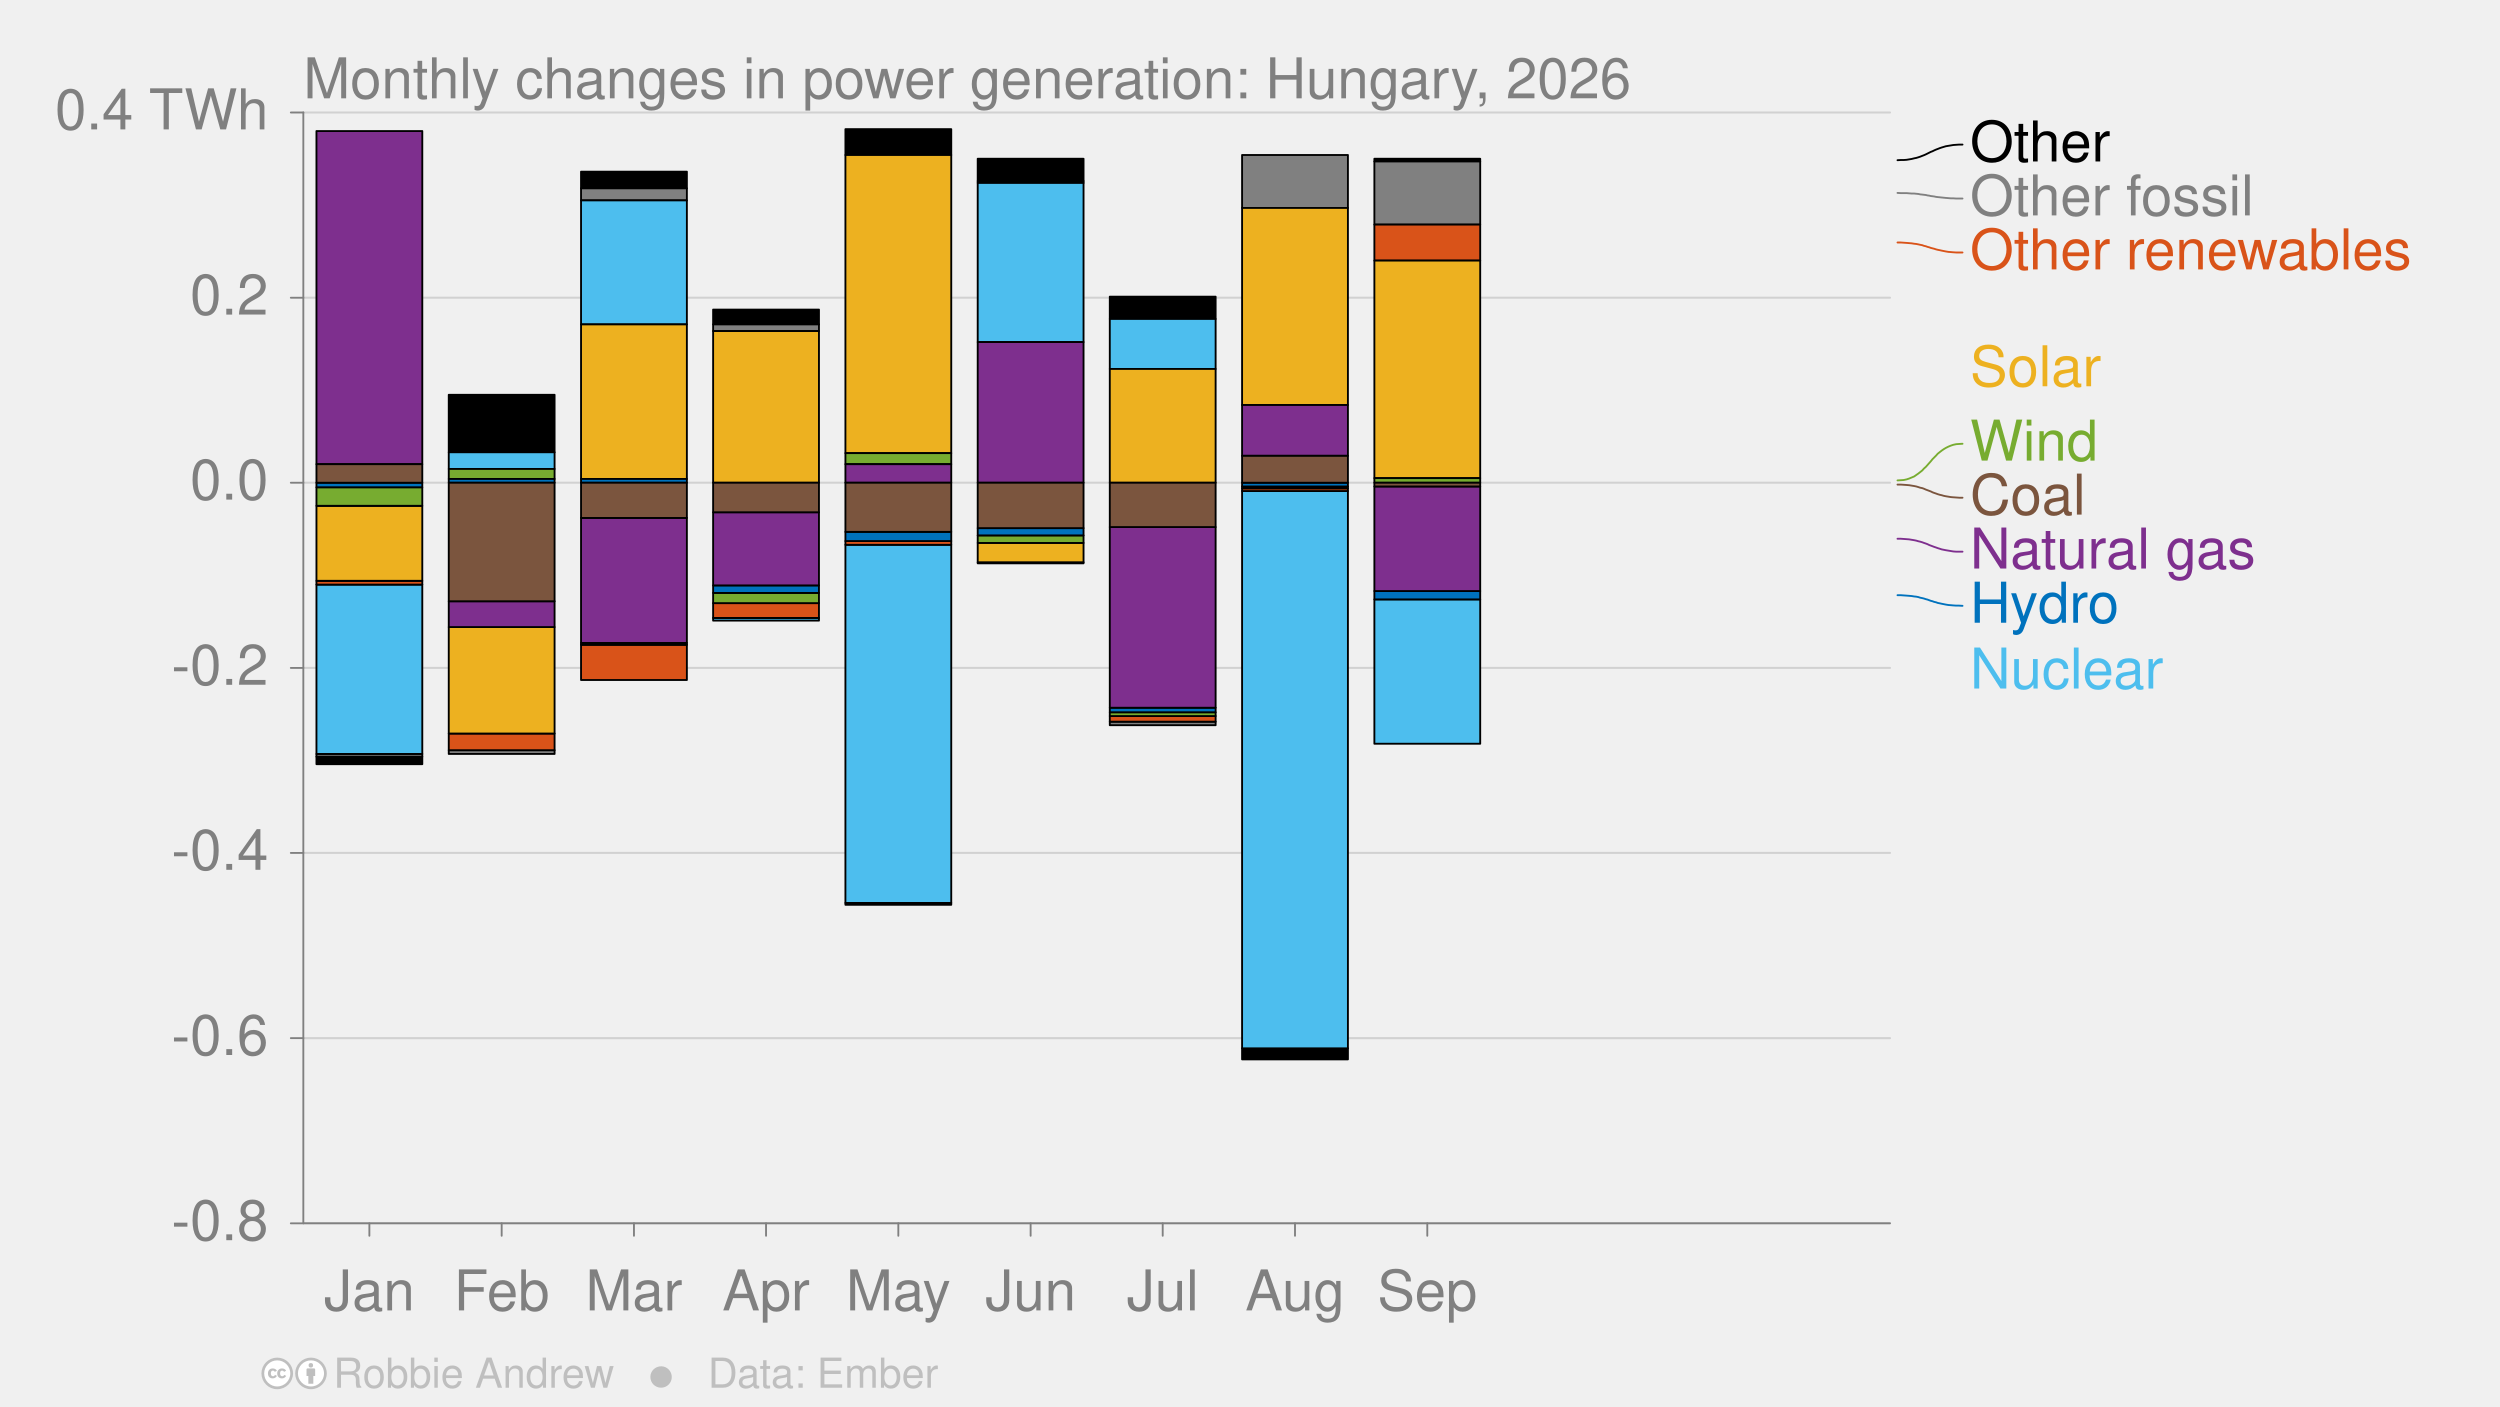
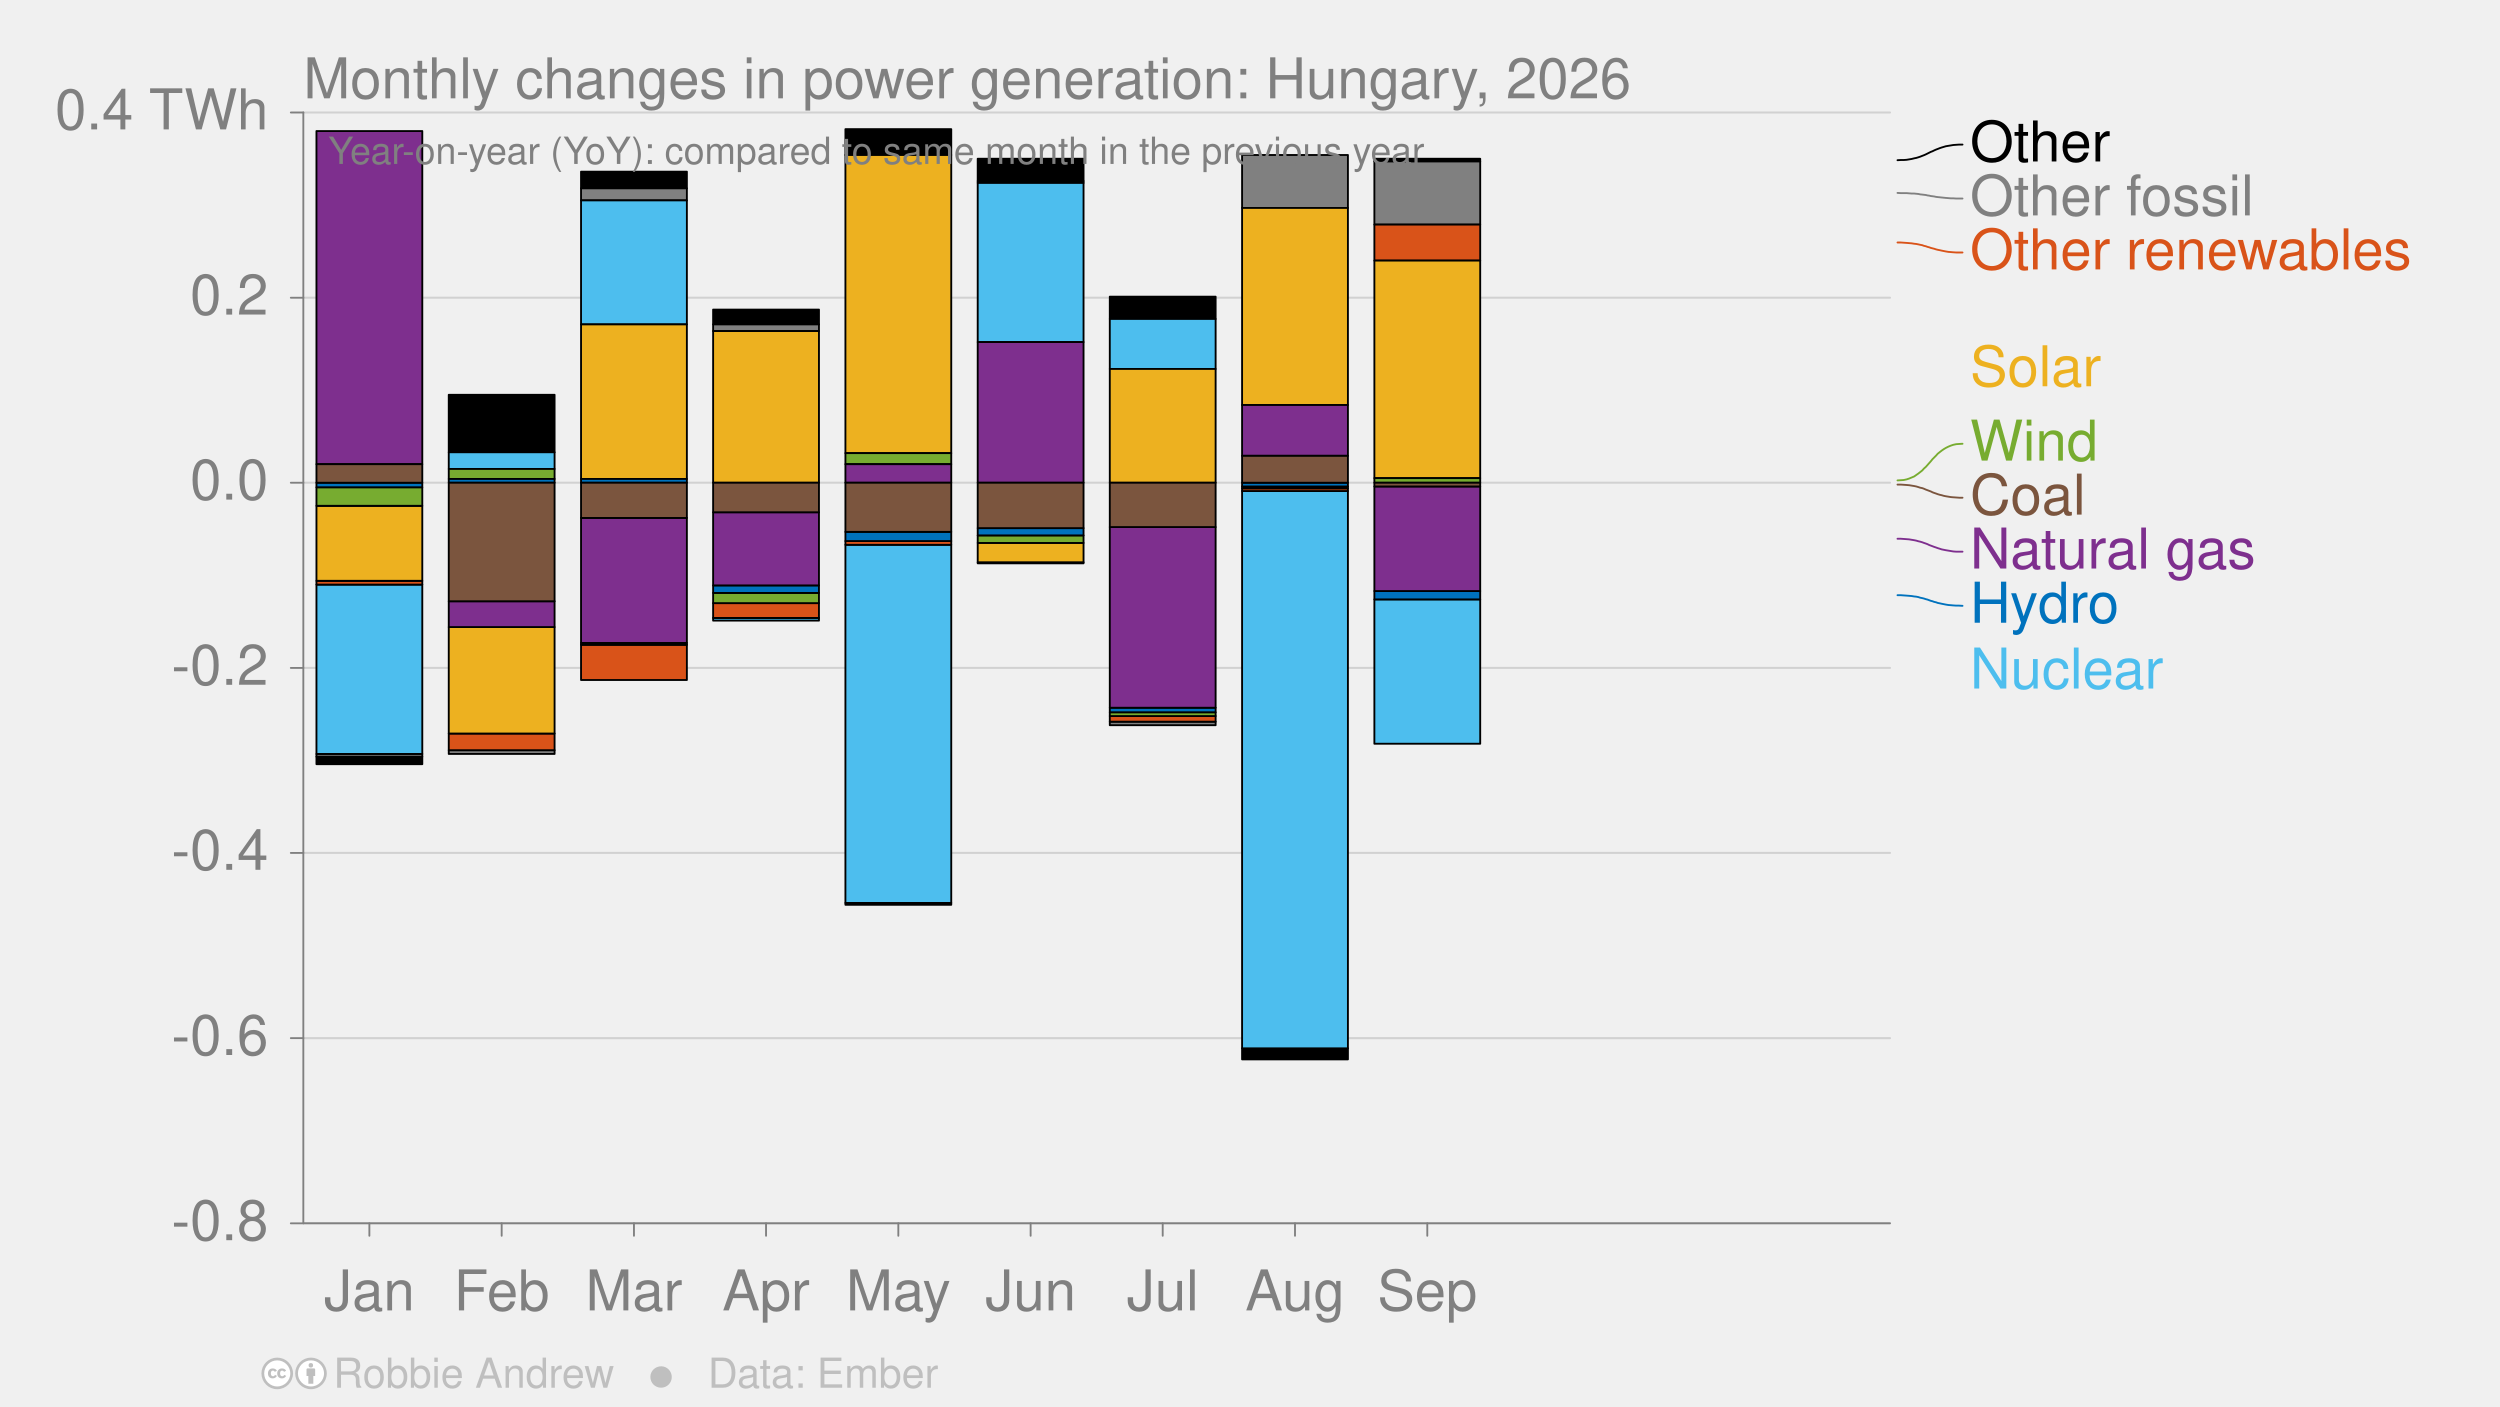
<svg xmlns="http://www.w3.org/2000/svg" xmlns:xlink="http://www.w3.org/1999/xlink" version="1.1" width="100%" height="100%" viewBox="0 0 1200.000 674.916">
  <style type="text/css">
  #main {font-family:Helvetica,Arial,sans-serif; font-size:27.00px;
         fill-opacity:1; fill:#000000; stroke:none; stroke-linejoin:round; stroke-linecap:round; stroke-width:1.00;}
  .marker {stroke-opacity:0;fill-opacity:0;}
  .marker:hover {stroke-opacity:0.5; fill-opacity:1;}
  .ticklabel {font-size:27.00px;fill:#808080;stroke:none;font-family:Helvetica}
  .ytl {text-anchor:end;}
  .dp1 {pointer-events:none;font-size:70%;text-anchor:middle;fill:#000000;}
  .dp2 {pointer-events:none;font-size:70%;text-anchor:middle;fill:#FFFFFF;}
  .numtip {pointer-events:none;}
  .cc {opacity:0.25;}
.dl_fe {background-color:#FDFFDF;display:flex;margin:auto;align-items:center}
.dl_fe_p {font-size:20px;text-align:center;margin:3px}
.dl_el {display:none;pointer-events:none;}
.cc:hover + .dl_el {display:block;}
text:hover + .dl_el {display:block;}
</style>
  <defs>
    <clipPath id="axis_clip">
      <rect x="145.8" y="54.2" width="761.2" height="532.8" />
    </clipPath>
    <path id="line_x" d="M 145.600,0 h 761.600" stroke="#262626" stroke-opacity="0.15" stroke-width="1.00" />
    <path id="tick_y" d="M 145.600,0 h -6.000" stroke="#808080" stroke-width="0.90" />
    <path id="tick_x" d="M 0,587.177 v 6.000" stroke="#808080" stroke-width="0.90" />
  </defs>
  <g id="main">
    <use xlink:href="#line_x" transform="translate(0,587.2)" />
    <use xlink:href="#line_x" transform="translate(0,498.3)" />
    <use xlink:href="#line_x" transform="translate(0,409.4)" />
    <use xlink:href="#line_x" transform="translate(0,320.6)" />
    <use xlink:href="#line_x" transform="translate(0,231.7)" />
    <use xlink:href="#line_x" transform="translate(0,142.9)" />
    <use xlink:href="#line_x" transform="translate(0,54.0)" />
    <use xlink:href="#tick_y" transform="translate(0,587.2)" />
    <use xlink:href="#tick_y" transform="translate(0,498.3)" />
    <use xlink:href="#tick_y" transform="translate(0,409.4)" />
    <use xlink:href="#tick_y" transform="translate(0,320.6)" />
    <use xlink:href="#tick_y" transform="translate(0,231.7)" />
    <use xlink:href="#tick_y" transform="translate(0,142.9)" />
    <use xlink:href="#tick_y" transform="translate(0,54.0)" />
    <use xlink:href="#tick_x" transform="translate(177.3,0)" />
    <use xlink:href="#tick_x" transform="translate(240.8,0)" />
    <use xlink:href="#tick_x" transform="translate(304.3,0)" />
    <use xlink:href="#tick_x" transform="translate(367.7,0)" />
    <use xlink:href="#tick_x" transform="translate(431.2,0)" />
    <use xlink:href="#tick_x" transform="translate(494.7,0)" />
    <use xlink:href="#tick_x" transform="translate(558.1,0)" />
    <use xlink:href="#tick_x" transform="translate(621.6,0)" />
    <use xlink:href="#tick_x" transform="translate(685.1,0)" />
    <polyline points="145.6,53.993 145.6,587.177 907.2,587.177" stroke="#808080" stroke-width="0.90" fill="none" />
    <text class="ticklabel xtl" transform="translate(177.3,629.0)" text-anchor="middle">Jan</text>
    <text class="ticklabel xtl" transform="translate(240.8,629.0)" text-anchor="middle">Feb</text>
    <text class="ticklabel xtl" transform="translate(304.3,629.0)" text-anchor="middle">Mar</text>
    <text class="ticklabel xtl" transform="translate(367.7,629.0)" text-anchor="middle">Apr</text>
    <text class="ticklabel xtl" transform="translate(431.2,629.0)" text-anchor="middle">May</text>
    <text class="ticklabel xtl" transform="translate(494.7,629.0)" text-anchor="middle">Jun</text>
    <text class="ticklabel xtl" transform="translate(558.1,629.0)" text-anchor="middle">Jul</text>
    <text class="ticklabel xtl" transform="translate(621.6,629.0)" text-anchor="middle">Aug</text>
    <text class="ticklabel xtl" transform="translate(685.1,629.0)" text-anchor="middle">Sep</text>
    <text class="ticklabel ytl" transform="translate(128.8,595.3)">-0.8</text>
    <text class="ticklabel ytl" transform="translate(128.8,506.4)">-0.6</text>
    <text class="ticklabel ytl" transform="translate(128.8,417.5)">-0.4</text>
    <text class="ticklabel ytl" transform="translate(128.8,328.7)">-0.2</text>
    <text class="ticklabel ytl" transform="translate(128.8,239.8)">0.0</text>
    <text class="ticklabel ytl" transform="translate(128.8,151.0)">0.2</text>
    <text class="ticklabel ytl" transform="translate(128.8,62.1)">0.4 TWh</text>
    <g stroke="#000" stroke-width="0.90" fill="#000" clip-path="url(#axis_clip)">
      <polygon class="pl" points="151.9,366.8 151.9,363.2 202.7,363.2 202.7,366.8 151.9,366.8" />
      <polygon class="pl" points="215.4,189.5 215.4,217.1 266.2,217.1 266.2,189.5 215.4,189.5" />
      <polygon class="pl" points="278.9,82.4 278.9,90.4 329.7,90.4 329.7,82.4 278.9,82.4" />
      <polygon class="pl" points="342.3,148.6 342.3,155.7 393.1,155.7 393.1,148.6 342.3,148.6" />
      <polygon class="pl" points="405.8,62.0 405.8,74.4 456.6,74.4 456.6,62.0 405.8,62.0" />
      <polygon class="pl" points="469.3,76.2 469.3,86.9 520.1,86.9 520.1,76.2 469.3,76.2" />
      <polygon class="pl" points="532.7,142.4 532.7,153.1 583.5,153.1 583.5,142.4 532.7,142.4" />
      <polygon class="pl" points="596.2,508.5 596.2,503.2 647.0,503.2 647.0,508.5 596.2,508.5" />
      <polygon class="pl" points="659.7,76.2 659.7,77.5 710.5,77.5 710.5,76.2 659.7,76.2" />
    </g>
    <g stroke="#000" stroke-width="0.90" fill="#808080" clip-path="url(#axis_clip)">
      <polygon class="pl" points="151.9,363.2 151.9,361.9 202.7,361.9 202.7,363.2 151.9,363.2" />
      <polygon class="pl" points="215.4,361.9 215.4,360.1 266.2,360.1 266.2,361.9 215.4,361.9" />
      <polygon class="pl" points="278.9,90.4 278.9,96.2 329.7,96.2 329.7,90.4 278.9,90.4" />
      <polygon class="pl" points="342.3,155.7 342.3,158.9 393.1,158.9 393.1,155.7 342.3,155.7" />
      <polygon class="pl" points="405.8,434.3 405.8,433.4 456.6,433.4 456.6,434.3 405.8,434.3" />
      <polygon class="pl" points="469.3,86.9 469.3,87.8 520.1,87.8 520.1,86.9 469.3,86.9" />
      <polygon class="pl" points="532.7,348.1 532.7,346.4 583.5,346.4 583.5,348.1 532.7,348.1" />
      <polygon class="pl" points="596.2,74.4 596.2,99.8 647.0,99.8 647.0,74.4 596.2,74.4" />
      <polygon class="pl" points="659.7,77.5 659.7,107.8 710.5,107.8 710.5,77.5 659.7,77.5" />
    </g>
    <g stroke="#000" stroke-width="0.90" fill="#4DBEEE" clip-path="url(#axis_clip)">
      <polygon class="pl" points="151.9,361.9 151.9,280.6 202.7,280.6 202.7,361.9 151.9,361.9" />
      <polygon class="pl" points="215.4,217.1 215.4,225.1 266.2,225.1 266.2,217.1 215.4,217.1" />
      <polygon class="pl" points="278.9,96.2 278.9,155.7 329.7,155.7 329.7,96.2 278.9,96.2" />
      <polygon class="pl" points="342.3,297.9 342.3,296.6 393.1,296.6 393.1,297.9 342.3,297.9" />
      <polygon class="pl" points="405.8,433.4 405.8,261.5 456.6,261.5 456.6,433.4 405.8,433.4" />
      <polygon class="pl" points="469.3,87.8 469.3,164.2 520.1,164.2 520.1,87.8 469.3,87.8" />
      <polygon class="pl" points="532.7,153.1 532.7,177.1 583.5,177.1 583.5,153.1 532.7,153.1" />
      <polygon class="pl" points="596.2,503.2 596.2,235.7 647.0,235.7 647.0,503.2 596.2,503.2" />
      <polygon class="pl" points="659.7,357.0 659.7,287.7 710.5,287.7 710.5,357.0 659.7,357.0" />
    </g>
    <g stroke="#000" stroke-width="0.90" fill="#D95319" clip-path="url(#axis_clip)">
      <polygon class="pl" points="151.9,280.6 151.9,278.8 202.7,278.8 202.7,280.6 151.9,280.6" />
      <polygon class="pl" points="215.4,360.1 215.4,352.1 266.2,352.1 266.2,360.1 215.4,360.1" />
      <polygon class="pl" points="278.9,326.4 278.9,309.5 329.7,309.5 329.7,326.4 278.9,326.4" />
      <polygon class="pl" points="342.3,296.6 342.3,289.5 393.1,289.5 393.1,296.6 342.3,296.6" />
      <polygon class="pl" points="405.8,261.5 405.8,259.7 456.6,259.7 456.6,261.5 405.8,261.5" />
      <polygon class="pl" points="469.3,270.4 469.3,269.9 520.1,269.9 520.1,270.4 469.3,270.4" />
      <polygon class="pl" points="532.7,346.4 532.7,343.7 583.5,343.7 583.5,346.4 532.7,346.4" />
      <polygon class="pl" points="596.2,235.7 596.2,234.4 647.0,234.4 647.0,235.7 596.2,235.7" />
      <polygon class="pl" points="659.7,107.8 659.7,125.1 710.5,125.1 710.5,107.8 659.7,107.8" />
    </g>
    <g stroke="#000" stroke-width="0.90" fill="#EDB120" clip-path="url(#axis_clip)">
      <polygon class="pl" points="151.9,278.8 151.9,242.8 202.7,242.8 202.7,278.8 151.9,278.8" />
      <polygon class="pl" points="215.4,352.1 215.4,301.0 266.2,301.0 266.2,352.1 215.4,352.1" />
      <polygon class="pl" points="278.9,155.7 278.9,229.9 329.7,229.9 329.7,155.7 278.9,155.7" />
      <polygon class="pl" points="342.3,158.9 342.3,231.7 393.1,231.7 393.1,158.9 342.3,158.9" />
      <polygon class="pl" points="405.8,74.4 405.8,217.5 456.6,217.5 456.6,74.4 405.8,74.4" />
      <polygon class="pl" points="469.3,269.9 469.3,260.6 520.1,260.6 520.1,269.9 469.3,269.9" />
      <polygon class="pl" points="532.7,177.1 532.7,231.7 583.5,231.7 583.5,177.1 532.7,177.1" />
      <polygon class="pl" points="596.2,99.8 596.2,194.4 647.0,194.4 647.0,99.8 596.2,99.8" />
      <polygon class="pl" points="659.7,125.1 659.7,229.5 710.5,229.5 710.5,125.1 659.7,125.1" />
    </g>
    <g stroke="#000" stroke-width="0.90" fill="#77AC30" clip-path="url(#axis_clip)">
      <polygon class="pl" points="151.9,242.8 151.9,233.9 202.7,233.9 202.7,242.8 151.9,242.8" />
      <polygon class="pl" points="215.4,225.1 215.4,229.9 266.2,229.9 266.2,225.1 215.4,225.1" />
      <polygon class="pl" points="278.9,309.5 278.9,308.6 329.7,308.6 329.7,309.5 278.9,309.5" />
      <polygon class="pl" points="342.3,289.5 342.3,284.6 393.1,284.6 393.1,289.5 342.3,289.5" />
      <polygon class="pl" points="405.8,217.5 405.8,222.8 456.6,222.8 456.6,217.5 405.8,217.5" />
      <polygon class="pl" points="469.3,260.6 469.3,257.0 520.1,257.0 520.1,260.6 469.3,260.6" />
      <polygon class="pl" points="532.7,343.7 532.7,341.9 583.5,341.9 583.5,343.7 532.7,343.7" />
      <polygon class="pl" points="596.2,234.4 596.2,233.5 647.0,233.5 647.0,234.4 596.2,234.4" />
      <polygon class="pl" points="659.7,229.5 659.7,231.7 710.5,231.7 710.5,229.5 659.7,229.5" />
    </g>
    <g stroke="#000" stroke-width="0.90" fill="#0072BD" clip-path="url(#axis_clip)">
      <polygon class="pl" points="151.9,233.9 151.9,231.7 202.7,231.7 202.7,233.9 151.9,233.9" />
      <polygon class="pl" points="215.4,229.9 215.4,231.7 266.2,231.7 266.2,229.9 215.4,229.9" />
      <polygon class="pl" points="278.9,229.9 278.9,231.7 329.7,231.7 329.7,229.9 278.9,229.9" />
      <polygon class="pl" points="342.3,284.6 342.3,281.0 393.1,281.0 393.1,284.6 342.3,284.6" />
      <polygon class="pl" points="405.8,259.7 405.8,255.3 456.6,255.3 456.6,259.7 405.8,259.7" />
      <polygon class="pl" points="469.3,257.0 469.3,253.5 520.1,253.5 520.1,257.0 469.3,257.0" />
      <polygon class="pl" points="532.7,341.9 532.7,339.7 583.5,339.7 583.5,341.9 532.7,341.9" />
      <polygon class="pl" points="596.2,233.5 596.2,231.7 647.0,231.7 647.0,233.5 596.2,233.5" />
      <polygon class="pl" points="659.7,287.7 659.7,283.7 710.5,283.7 710.5,287.7 659.7,287.7" />
    </g>
    <g stroke="#000" stroke-width="0.90" fill="#7E2F8E" clip-path="url(#axis_clip)">
      <polygon class="pl" points="151.9,62.9 151.9,222.8 202.7,222.8 202.7,62.9 151.9,62.9" />
      <polygon class="pl" points="215.4,301.0 215.4,288.6 266.2,288.6 266.2,301.0 215.4,301.0" />
      <polygon class="pl" points="278.9,308.6 278.9,248.6 329.7,248.6 329.7,308.6 278.9,308.6" />
      <polygon class="pl" points="342.3,281.0 342.3,245.9 393.1,245.9 393.1,281.0 342.3,281.0" />
      <polygon class="pl" points="405.8,222.8 405.8,231.7 456.6,231.7 456.6,222.8 405.8,222.8" />
      <polygon class="pl" points="469.3,164.2 469.3,231.7 520.1,231.7 520.1,164.2 469.3,164.2" />
      <polygon class="pl" points="532.7,339.7 532.7,253.0 583.5,253.0 583.5,339.7 532.7,339.7" />
      <polygon class="pl" points="596.2,194.4 596.2,218.8 647.0,218.8 647.0,194.4 596.2,194.4" />
      <polygon class="pl" points="659.7,283.7 659.7,233.5 710.5,233.5 710.5,283.7 659.7,283.7" />
    </g>
    <g stroke="#000" stroke-width="0.90" fill="#7B553E" clip-path="url(#axis_clip)">
      <polygon class="pl" points="151.9,222.8 151.9,231.7 202.7,231.7 202.7,222.8 151.9,222.8" />
      <polygon class="pl" points="215.4,288.6 215.4,231.7 266.2,231.7 266.2,288.6 215.4,288.6" />
      <polygon class="pl" points="278.9,248.6 278.9,231.7 329.7,231.7 329.7,248.6 278.9,248.6" />
      <polygon class="pl" points="342.3,245.9 342.3,231.7 393.1,231.7 393.1,245.9 342.3,245.9" />
      <polygon class="pl" points="405.8,255.3 405.8,231.7 456.6,231.7 456.6,255.3 405.8,255.3" />
      <polygon class="pl" points="469.3,253.5 469.3,231.7 520.1,231.7 520.1,253.5 469.3,253.5" />
      <polygon class="pl" points="532.7,253.0 532.7,231.7 583.5,231.7 583.5,253.0 532.7,253.0" />
      <polygon class="pl" points="596.2,218.8 596.2,231.7 647.0,231.7 647.0,218.8 596.2,218.8" />
      <polygon class="pl" points="659.7,233.5 659.7,231.7 710.5,231.7 710.5,233.5 659.7,233.5" />
    </g>
    <text transform="translate(945.6,238.9)" dy="8.1" font-size="27.00" fill="#7B553E" stroke="none">Coal</text>
    <text transform="translate(945.6,264.8)" dy="8.1" font-size="27.00" fill="#7E2F8E" stroke="none">Natural gas</text>
    <text transform="translate(945.6,290.8)" dy="8.1" font-size="27.00" fill="#0072BD" stroke="none">Hydro</text>
    <text transform="translate(945.6,213.0)" dy="8.1" font-size="27.00" fill="#77AC30" stroke="none">Wind</text>
    <text transform="translate(945.6,177.3)" dy="8.1" font-size="27.00" fill="#EDB120" stroke="none">Solar</text>
    <text transform="translate(945.6,121.2)" dy="8.1" font-size="27.00" fill="#D95319" stroke="none">Other renewables</text>
    <text transform="translate(945.6,322.4)" dy="8.1" font-size="27.00" fill="#4DBEEE" stroke="none">Nuclear</text>
    <text transform="translate(945.6,95.3)" dy="8.1" font-size="27.00" fill="#808080" stroke="none">Other fossil</text>
    <text transform="translate(945.6,69.4)" dy="8.1" font-size="27.00" fill="#000" stroke="none">Other</text>
    <polyline class="pl" points="910.8,232.6 912.4,232.6 913.8,232.7 915.2,232.8 916.4,232.9 917.6,233.1 918.8,233.3 919.8,233.5 920.8,233.8 921.7,234.1 922.7,234.3 923.5,234.6 924.4,235.0 925.2,235.3 926.0,235.6 926.8,235.9 927.6,236.3 928.4,236.6 929.3,236.9 930.1,237.2 931.1,237.5 932.0,237.7 933.0,238.0 934.0,238.2 935.2,238.4 936.4,238.6 937.6,238.7 939.0,238.8 940.4,238.9 942.0,238.9" stroke="#7B553E" stroke-width="0.90" stroke-opacity="1.00" fill="none" />
    <polyline class="pl" points="910.8,258.6 912.4,258.6 913.8,258.7 915.2,258.8 916.4,258.9 917.6,259.1 918.8,259.3 919.8,259.5 920.8,259.8 921.7,260.0 922.7,260.3 923.5,260.6 924.4,260.9 925.2,261.2 926.0,261.6 926.8,261.9 927.6,262.2 928.4,262.5 929.3,262.8 930.1,263.1 931.1,263.4 932.0,263.7 933.0,263.9 934.0,264.1 935.2,264.3 936.4,264.5 937.6,264.7 939.0,264.8 940.4,264.8 942.0,264.8" stroke="#7E2F8E" stroke-width="0.90" stroke-opacity="1.00" fill="none" />
    <polyline class="pl" points="910.8,285.7 912.4,285.7 913.8,285.8 915.2,285.9 916.4,286.0 917.6,286.1 918.8,286.3 919.8,286.4 920.8,286.6 921.7,286.9 922.7,287.1 923.5,287.3 924.4,287.6 925.2,287.8 926.0,288.1 926.8,288.4 927.6,288.6 928.4,288.9 929.3,289.1 930.1,289.4 931.1,289.6 932.0,289.8 933.0,290.0 934.0,290.2 935.2,290.4 936.4,290.5 937.6,290.6 939.0,290.7 940.4,290.7 942.0,290.8" stroke="#0072BD" stroke-width="0.90" stroke-opacity="1.00" fill="none" />
    <polyline class="pl" points="910.8,230.6 912.4,230.5 913.8,230.4 915.2,230.1 916.4,229.7 917.6,229.2 918.8,228.7 919.8,228.0 920.8,227.3 921.7,226.6 922.7,225.8 923.5,224.9 924.4,224.1 925.2,223.2 926.0,222.3 926.8,221.4 927.6,220.4 928.4,219.6 929.3,218.7 930.1,217.8 931.1,217.0 932.0,216.3 933.0,215.6 934.0,215.0 935.2,214.4 936.4,213.9 937.6,213.5 939.0,213.2 940.4,213.1 942.0,213.0" stroke="#77AC30" stroke-width="0.90" stroke-opacity="1.00" fill="none" />
    <polyline class="pl" points="910.8,116.4 912.4,116.4 913.8,116.5 915.2,116.6 916.4,116.7 917.6,116.8 918.8,117.0 919.8,117.1 920.8,117.3 921.7,117.5 922.7,117.7 923.5,118.0 924.4,118.2 925.2,118.5 926.0,118.7 926.8,119.0 927.6,119.2 928.4,119.4 929.3,119.7 930.1,119.9 931.1,120.1 932.0,120.3 933.0,120.5 934.0,120.7 935.2,120.9 936.4,121.0 937.6,121.1 939.0,121.2 940.4,121.2 942.0,121.2" stroke="#D95319" stroke-width="0.90" stroke-opacity="1.00" fill="none" />
    <polyline class="pl" points="910.8,92.6 912.4,92.7 913.8,92.7 915.2,92.7 916.4,92.8 917.6,92.9 918.8,92.9 919.8,93.0 920.8,93.1 921.7,93.3 922.7,93.4 923.5,93.5 924.4,93.6 925.2,93.8 926.0,93.9 926.8,94.1 927.6,94.2 928.4,94.3 929.3,94.5 930.1,94.6 931.1,94.7 932.0,94.8 933.0,94.9 934.0,95.0 935.2,95.1 936.4,95.2 937.6,95.2 939.0,95.3 940.4,95.3 942.0,95.3" stroke="#808080" stroke-width="0.90" stroke-opacity="1.00" fill="none" />
    <polyline class="pl" points="910.8,76.9 912.4,76.8 913.8,76.8 915.2,76.7 916.4,76.5 917.6,76.3 918.8,76.0 919.8,75.8 920.8,75.5 921.7,75.2 922.7,74.8 923.5,74.5 924.4,74.1 925.2,73.7 926.0,73.3 926.8,72.9 927.6,72.6 928.4,72.2 929.3,71.8 930.1,71.5 931.1,71.1 932.0,70.8 933.0,70.5 934.0,70.2 935.2,70.0 936.4,69.8 937.6,69.6 939.0,69.5 940.4,69.4 942.0,69.4" stroke="#000" stroke-width="0.90" stroke-opacity="1.00" fill="none" />
    <text transform="translate(145.6,47.2)" dy="0.0" font-size="27.00" fill="#808080" stroke="none">Monthly changes in power generation: Hungary, 2026</text>
+     <text transform="translate(157.6,60.7)" dy="18.0" font-size="18.00" fill="#808080" stroke="none">Year-on-year (YoY): compared to same month in the previous year</text>
    <text transform="translate(160.0,666.1)" font-size="19.80" font-family="Helvetica" fill="#BFBFBF" stroke="none" xml:space="preserve">Robbie Andrew   ●   Data: Ember</text>
    <g>
      <rect x="123.0" y="651.4" width="34" height="17" fill="#FFF" stroke="none" opacity="0.01" />
      <g transform="translate(124.0,652.4) scale(0.24)">
        <g>
          <circle fill="#FFF" cx="37.79" cy="28.5" r="28.84" />
          <circle fill="none" cx="37.79" cy="28.5" r="28.84" stroke="#BFBFBF" stroke-width="5.5" />
          <path fill="#BFBFBF" d="M37.16,23.19 l-4.29,2.23c-0.458-0.951-1.02-1.62-1.69-2c-0.667-0.38-1.29-0.571-1.86-0.571c-2.86,0-4.29,1.89-4.29,5.66 c0,1.71,0.36,3.08,1.09,4.11c0.724,1.03,1.79,1.54,3.2,1.54c1.87,0,3.18-0.915,3.94-2.74l3.94,2 c-0.838,1.56-2,2.79-3.49,3.69c-1.48,0.896-3.12,1.34-4.91,1.34c-2.86,0-5.16-0.875-6.92-2.63 c-1.75-1.75-2.63-4.19-2.63-7.31c0-3.05,0.886-5.47,2.66-7.26c1.77-1.79,4.01-2.69,6.72-2.69 C32.6,18.56,35.44,20.1,37.16,23.19z               M55.61,23.19l-4.23,2.23c-0.457-0.951-1.02-1.62-1.69-2 c-0.668-0.38-1.31-0.571-1.91-0.571c-2.86,0-4.29,1.89-4.29,5.66c0,1.71,0.363,3.08,1.09,4.11 c0.723,1.03,1.79,1.54,3.2,1.54c1.87,0,3.18-0.915,3.94-2.74l4,2c-0.875,1.56-2.06,2.79-3.54,3.69 c-1.49,0.9-3.11,1.34-4.86,1.34c-2.9,0-5.21-0.875-6.94-2.63c-1.74-1.75-2.6-4.19-2.6-7.31 c0-3.05,0.885-5.47,2.66-7.26c1.77-1.79,4.01-2.69,6.71-2.69C51.12,18.56,53.944,20.1,55.61,23.19z" />
        </g>
      </g>
      <g transform="translate(140.2,652.4) scale(0.24)">
        <g>
          <circle fill="#FFF" cx="37.79" cy="28.5" r="28.84" />
          <circle fill="none" cx="37.79" cy="28.5" r="28.84" stroke="#BFBFBF" stroke-width="5.5" />
          <path fill="#BFBFBF" d="M46.129,20.557v13.085h-3.656v15.542h-9.944V33.643h-3.656V20.557 c0-0.572,0.2-1.057,0.599-1.457c0.401-0.399,0.887-0.6,1.457-0.6h13.144c0.533,0,1.01,0.2,1.428,0.6 C45.918,19.5,46.129,19.986,46.129,20.557z               M33.042,12.329c0-3.008,1.485-4.514,4.458-4.514s4.457,1.504,4.457,4.514 c0,2.971-1.486,4.457-4.457,4.457S33.042,15.3,33.042,12.329z" />
        </g>
      </g>
    </g>
  </g>
</svg>
